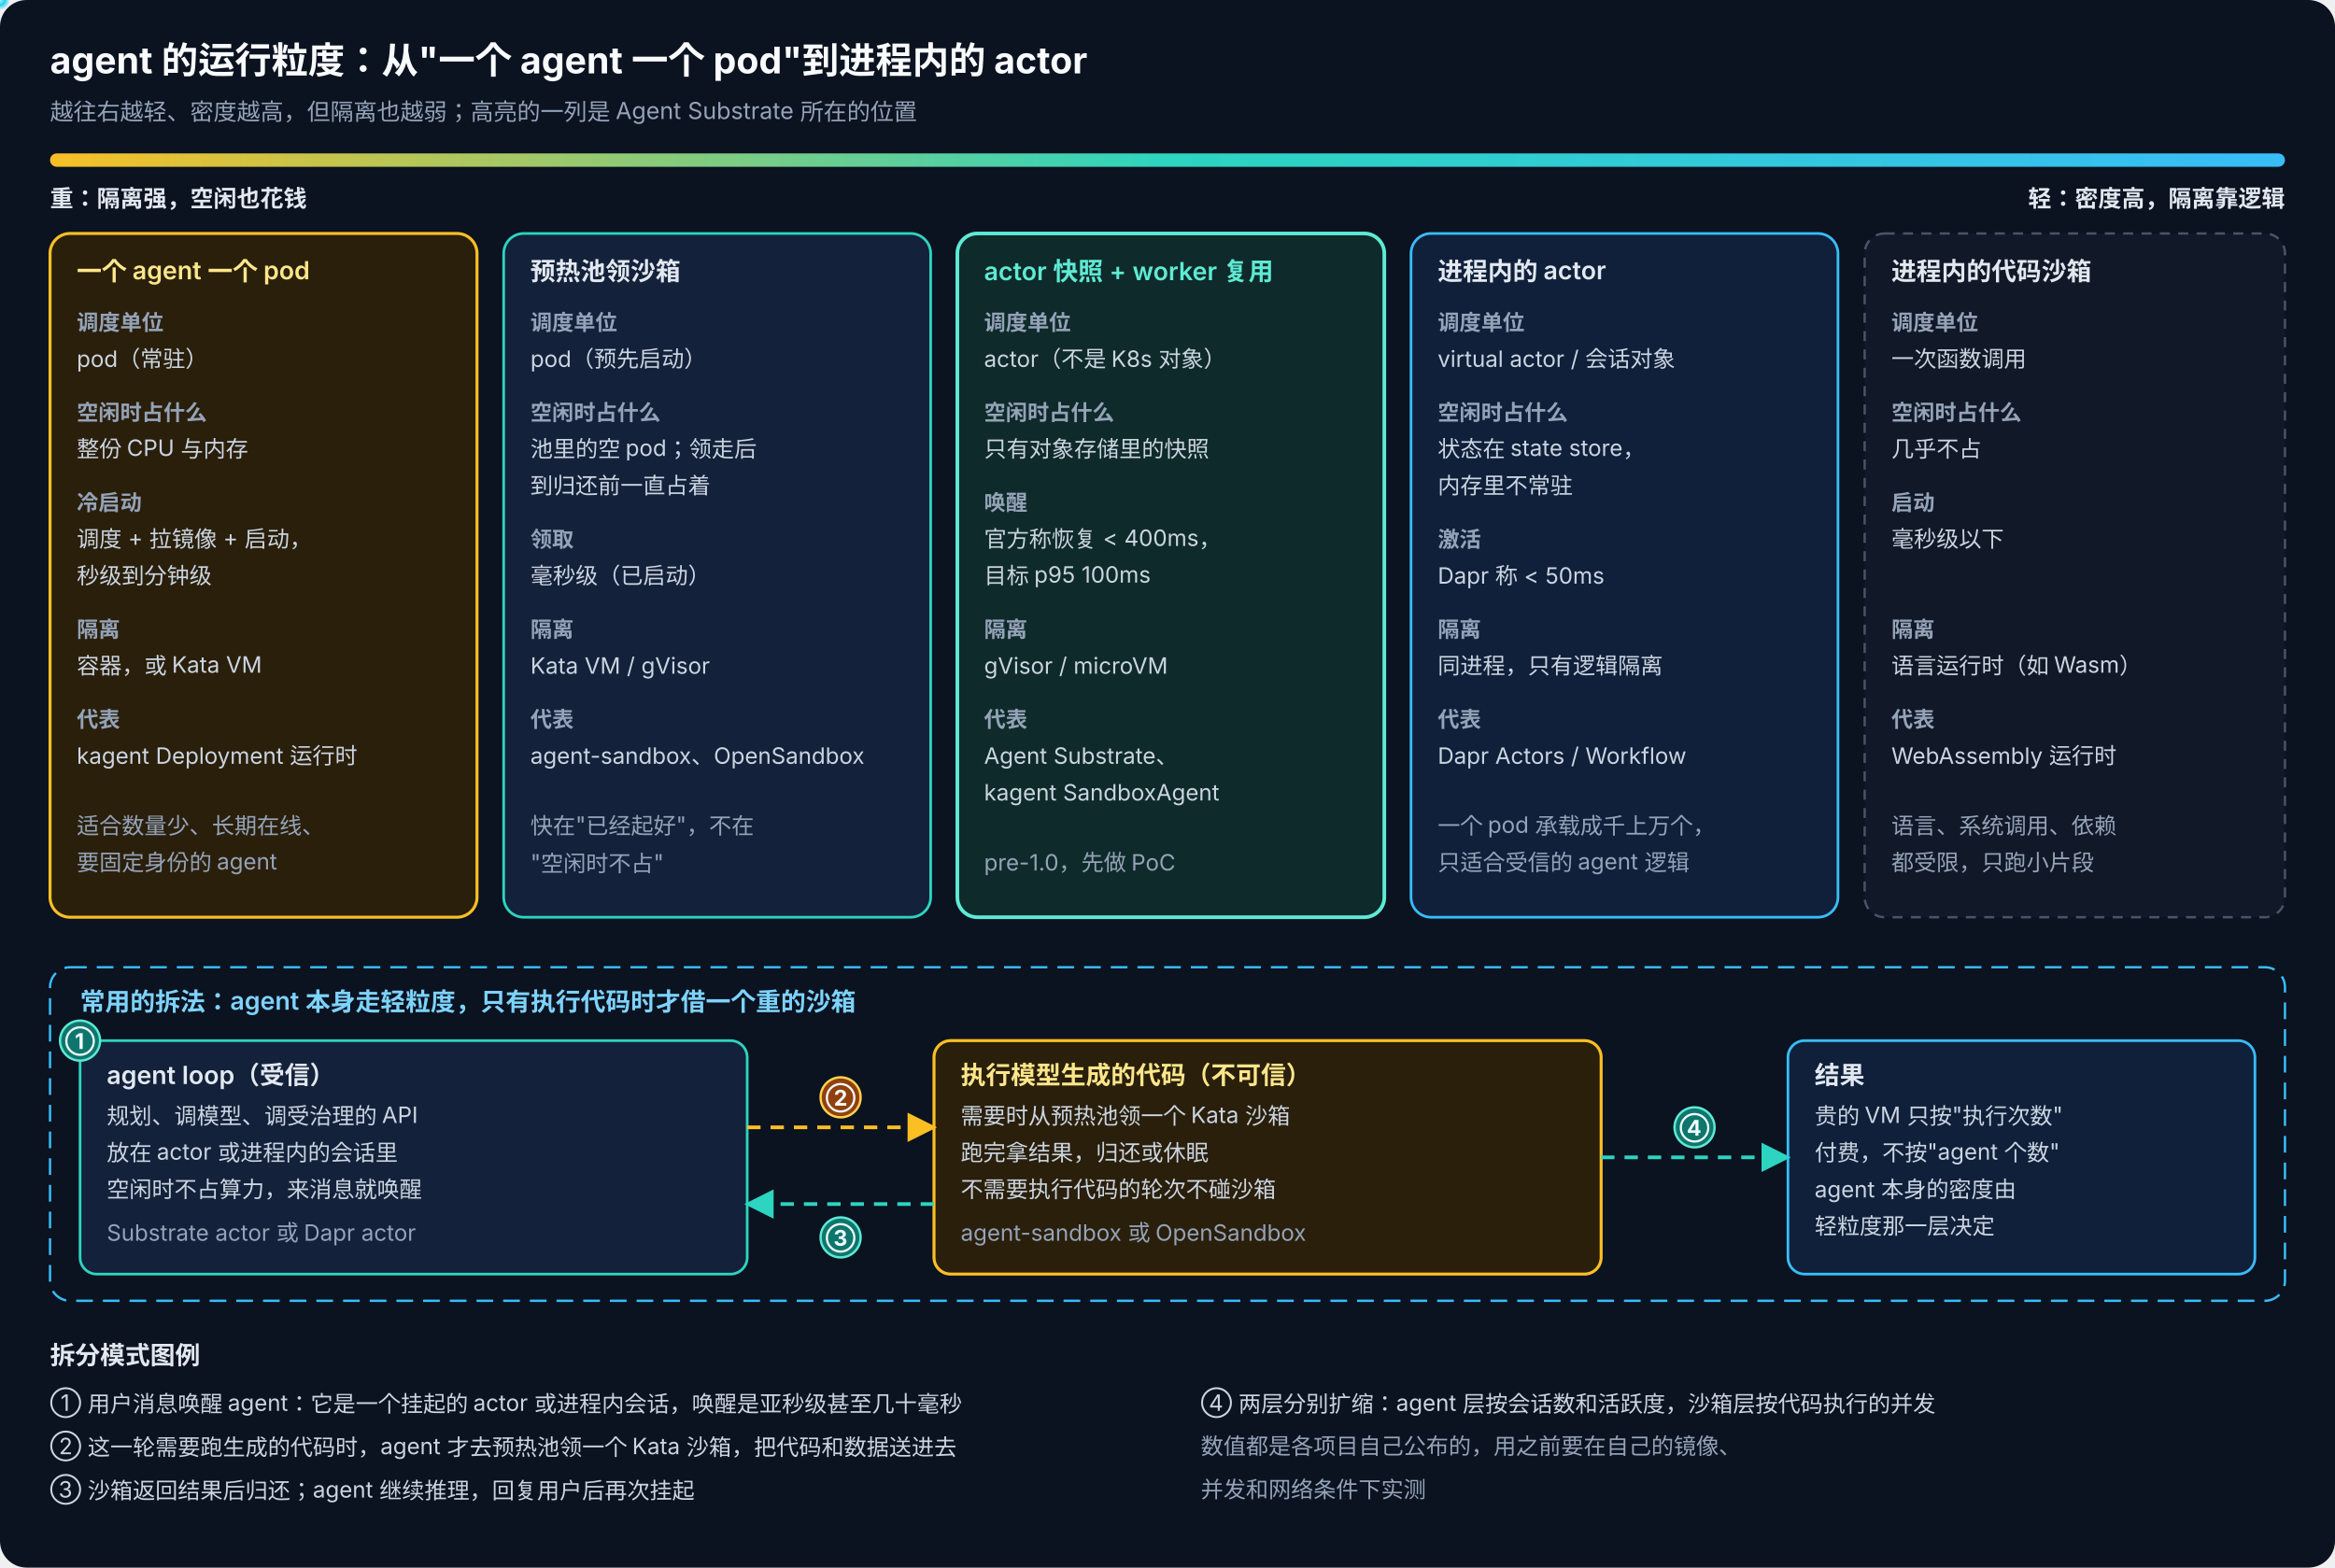
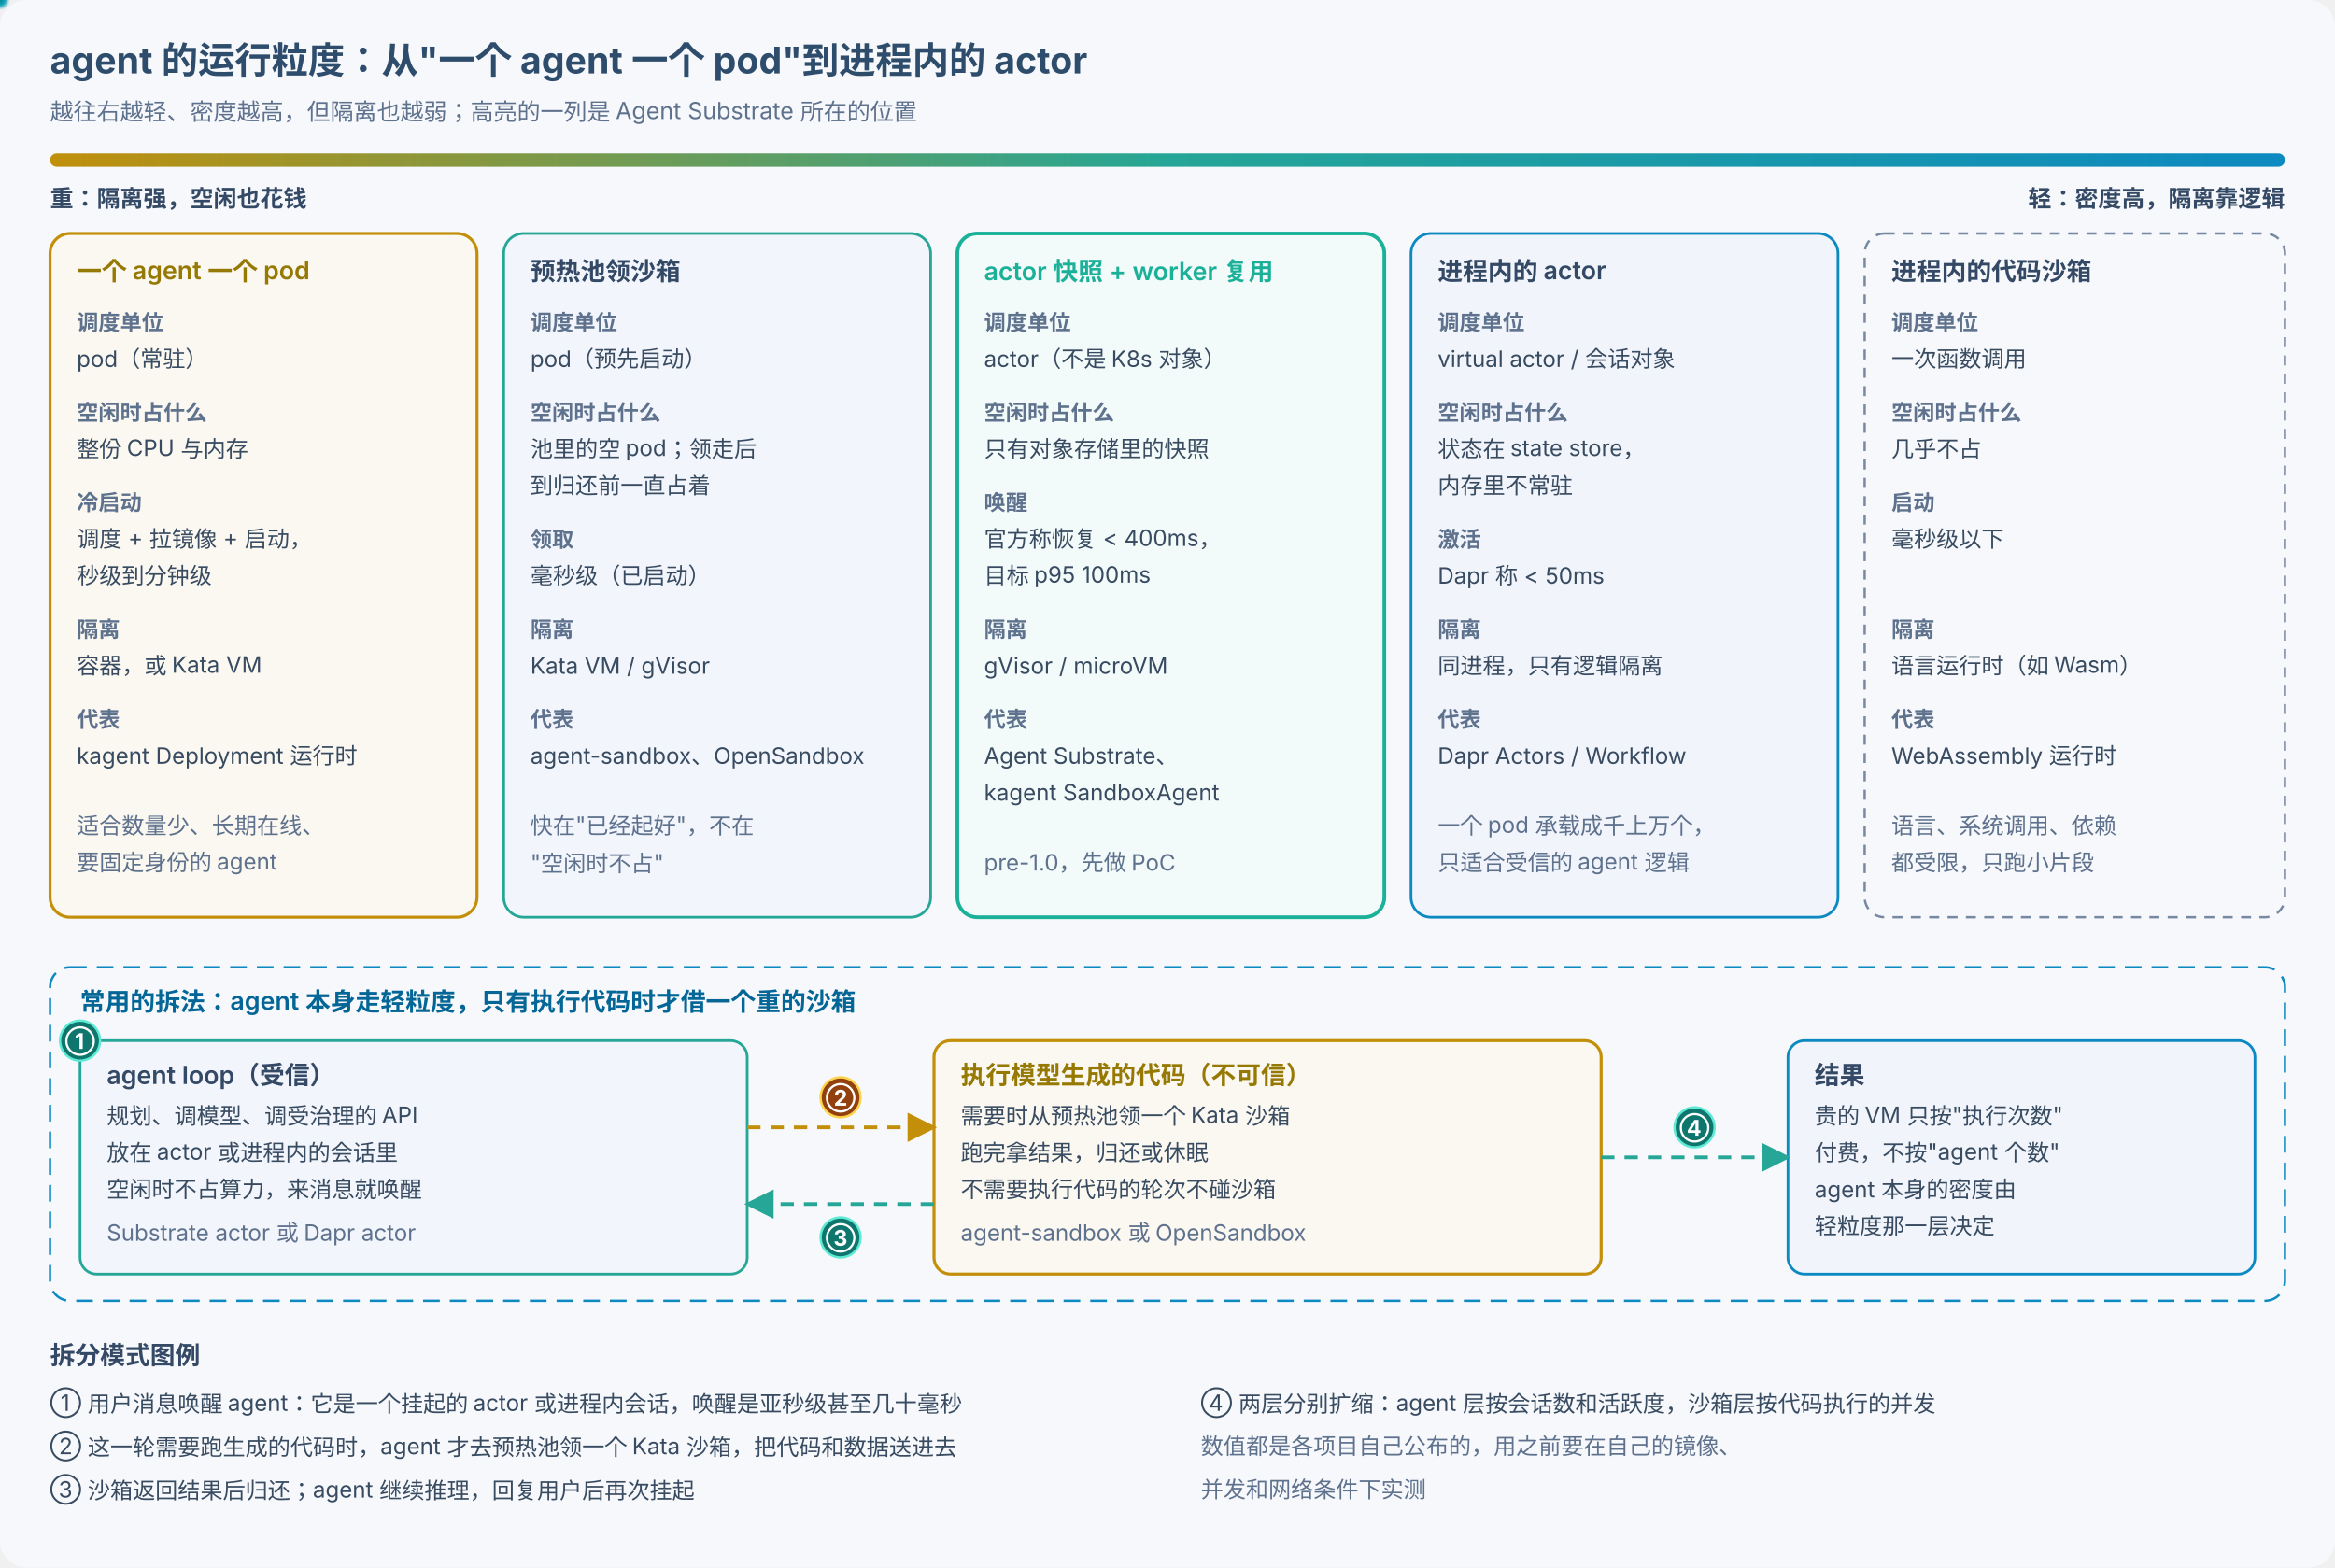
<svg xmlns="http://www.w3.org/2000/svg" viewBox="0 0 1400 940" width="1400" height="940" font-family="-apple-system, 'PingFang SC', 'Microsoft YaHei', 'Segoe UI', sans-serif">
  <defs>
    <marker id="arr" viewBox="0 0 10 10" refX="9" refY="5" markerWidth="8" markerHeight="8" orient="auto-start-reverse">
-       <path d="M0,0 L10,5 L0,10 z" fill="#2dd4bf" />
+       <path d="M0,0 L10,5 L0,10 z" fill="#26a696" />
    </marker>
    <marker id="arrW" viewBox="0 0 10 10" refX="9" refY="5" markerWidth="9" markerHeight="9" orient="auto-start-reverse">
-       <path d="M0,0 L10,5 L0,10 z" fill="#94a3b8" />
+       <path d="M0,0 L10,5 L0,10 z" fill="#5e718d" />
    </marker>
    <marker id="arrAmber" viewBox="0 0 10 10" refX="9" refY="5" markerWidth="8" markerHeight="8" orient="auto-start-reverse">
-       <path d="M0,0 L10,5 L0,10 z" fill="#fbbf24" />
+       <path d="M0,0 L10,5 L0,10 z" fill="#c38f09" />
    </marker>
    <linearGradient id="spec" x1="0" y1="0" x2="1" y2="0">
-       <stop offset="0" stop-color="#fbbf24" />
-       <stop offset="0.5" stop-color="#2dd4bf" />
-       <stop offset="1" stop-color="#38bdf8" />
+       <stop offset="0" stop-color="#c38f09" />
+       <stop offset="0.5" stop-color="#26a696" />
+       <stop offset="1" stop-color="#0c89c0" />
    </linearGradient>
    <radialGradient id="particle" cx="0.5" cy="0.5" r="0.5">
-       <stop offset="0" stop-color="#a5f3fc" />
-       <stop offset="0.5" stop-color="#22d3ee" />
-       <stop offset="1" stop-color="#22d3ee" stop-opacity="0" />
+       <stop offset="0" stop-color="#058594" />
+       <stop offset="0.5" stop-color="#13a3b9" />
+       <stop offset="1" stop-color="#13a3b9" stop-opacity="0" />
    </radialGradient>
    <style>
-       .bg { fill: #0b1220; }
-       .box { fill: #13213a; stroke: #2dd4bf; stroke-width: 1.6; }
-       .boxBlue { fill: #10203a; stroke: #38bdf8; stroke-width: 1.6; }
-       .boxGray { fill: #111827; stroke: #475569; stroke-width: 1.4; stroke-dasharray: 6 5; }
-       .boxAmber { fill: #2a1f0b; stroke: #fbbf24; stroke-width: 1.8; }
-       .boxHi { fill: #0f2a2a; stroke: #5eead4; stroke-width: 2.2; animation: pulse 2.4s ease-in-out infinite; }
-       .zone { fill: none; stroke: #38bdf8; stroke-width: 1.4; stroke-dasharray: 10 6; }
-       .zl { fill: #7dd3fc; font-size: 15px; font-weight: 600; }
-       .h { fill: #e2e8f0; font-size: 15px; font-weight: 600; }
-       .hAmber { fill: #fde68a; font-size: 15px; font-weight: 600; }
-       .hTeal { fill: #5eead4; font-size: 15px; font-weight: 600; }
-       .lbl { fill: #94a3b8; font-size: 13px; font-weight: 600; }
-       .t { fill: #cbd5e1; font-size: 13.5px; }
-       .tGray { fill: #94a3b8; font-size: 13.5px; }
-       .title { fill: #f8fafc; font-size: 22px; font-weight: 700; }
-       .sub { fill: #94a3b8; font-size: 14px; }
-       .end { fill: #e2e8f0; font-size: 14px; font-weight: 600; }
-       .flow { fill: none; stroke: #2dd4bf; stroke-width: 2.2; stroke-dasharray: 8 6; animation: dash 1.2s linear infinite; }
-       .flowAmber { fill: none; stroke: #fbbf24; stroke-width: 2.2; stroke-dasharray: 8 6; animation: dash 1.2s linear infinite; }
+       .bg { fill: #f6f8fb; }
+       .box { fill: #f2f5fb; stroke: #26a696; stroke-width: 1.6; }
+       .boxBlue { fill: #f1f5fb; stroke: #0c89c0; stroke-width: 1.6; }
+       .boxGray { fill: #f6f8fb; stroke: #7688a2; stroke-width: 1.4; stroke-dasharray: 6 5; }
+       .boxAmber { fill: #fbf8f1; stroke: #c38f09; stroke-width: 1.8; }
+       .boxHi { fill: #f2fafa; stroke: #1bb199; stroke-width: 2.2; animation: pulse 2.4s ease-in-out infinite; }
+       .zone { fill: none; stroke: #0c89c0; stroke-width: 1.4; stroke-dasharray: 10 6; }
+       .zl { fill: #036696; font-size: 15px; font-weight: 600; }
+       .h { fill: #344965; font-size: 15px; font-weight: 600; }
+       .hAmber { fill: #967903; font-size: 15px; font-weight: 600; }
+       .hTeal { fill: #1bb199; font-size: 15px; font-weight: 600; }
+       .lbl { fill: #5e718d; font-size: 13px; font-weight: 600; }
+       .t { fill: #384b61; font-size: 13.5px; }
+       .tGray { fill: #5e718d; font-size: 13.5px; }
+       .title { fill: #2e4c6b; font-size: 22px; font-weight: 700; }
+       .sub { fill: #5e718d; font-size: 14px; }
+       .end { fill: #344965; font-size: 14px; font-weight: 600; }
+       .flow { fill: none; stroke: #26a696; stroke-width: 2.2; stroke-dasharray: 8 6; animation: dash 1.2s linear infinite; }
+       .flowAmber { fill: none; stroke: #c38f09; stroke-width: 2.2; stroke-dasharray: 8 6; animation: dash 1.2s linear infinite; }
      .badge { fill: #0f766e; stroke: #5eead4; stroke-width: 1.4; }
      .badgeAmber { fill: #92400e; stroke: #fcd34d; stroke-width: 1.4; }
-       .bn { fill: #f0fdfa; font-size: 13px; font-weight: 700; text-anchor: middle; }
-       .el { fill: #cbd5e1; font-size: 13.5px; }
-       .elh { fill: #e2e8f0; font-size: 15px; font-weight: 600; }
+       .bn { fill:#ffffff; font-size: 13px; font-weight: 700; text-anchor: middle; }
+       .el { fill: #384b61; font-size: 13.5px; }
+       .elh { fill: #344965; font-size: 15px; font-weight: 600; }
      @keyframes dash { to { stroke-dashoffset: -28; } }
      @keyframes pulse { 0%,100% { stroke-opacity: 1; } 50% { stroke-opacity: 0.4; } }
    </style>
  </defs>
  <rect class="bg" width="1400" height="940" rx="16" />
  <text class="title" x="30" y="44">agent 的运行粒度：从"一个 agent 一个 pod"到进程内的 actor</text>
  <text class="sub" x="30" y="72">越往右越轻、密度越高，但隔离也越弱；高亮的一列是 Agent Substrate 所在的位置</text>
  <rect x="30" y="92" width="1340" height="8" rx="4" fill="url(#spec)" />
  <text class="end" x="30" y="124">重：隔离强，空闲也花钱</text>
  <text class="end" x="1370" y="124" text-anchor="end">轻：密度高，隔离靠逻辑</text>
  <rect class="boxAmber" x="30" y="140" width="256" height="410" rx="12" />
  <text class="hAmber" x="46" y="168">一个 agent 一个 pod</text>
  <text class="lbl" x="46" y="198">调度单位</text>
  <text class="t" x="46" y="220">pod（常驻）</text>
  <text class="lbl" x="46" y="252">空闲时占什么</text>
  <text class="t" x="46" y="274">整份 CPU 与内存</text>
  <text class="lbl" x="46" y="306">冷启动</text>
  <text class="t" x="46" y="328">调度 + 拉镜像 + 启动，</text>
  <text class="t" x="46" y="350">秒级到分钟级</text>
  <text class="lbl" x="46" y="382">隔离</text>
  <text class="t" x="46" y="404">容器，或 Kata VM</text>
  <text class="lbl" x="46" y="436">代表</text>
  <text class="t" x="46" y="458">kagent Deployment 运行时</text>
  <text class="tGray" x="46" y="500">适合数量少、长期在线、</text>
  <text class="tGray" x="46" y="522">要固定身份的 agent</text>
  <rect class="box" x="302" y="140" width="256" height="410" rx="12" />
  <text class="h" x="318" y="168">预热池领沙箱</text>
  <text class="lbl" x="318" y="198">调度单位</text>
  <text class="t" x="318" y="220">pod（预先启动）</text>
  <text class="lbl" x="318" y="252">空闲时占什么</text>
  <text class="t" x="318" y="274">池里的空 pod；领走后</text>
  <text class="t" x="318" y="296">到归还前一直占着</text>
  <text class="lbl" x="318" y="328">领取</text>
  <text class="t" x="318" y="350">毫秒级（已启动）</text>
  <text class="lbl" x="318" y="382">隔离</text>
  <text class="t" x="318" y="404">Kata VM / gVisor</text>
  <text class="lbl" x="318" y="436">代表</text>
  <text class="t" x="318" y="458">agent-sandbox、OpenSandbox</text>
  <text class="tGray" x="318" y="500">快在"已经起好"，不在</text>
  <text class="tGray" x="318" y="522">"空闲时不占"</text>
  <rect class="boxHi" x="574" y="140" width="256" height="410" rx="12" />
  <text class="hTeal" x="590" y="168">actor 快照 + worker 复用</text>
  <text class="lbl" x="590" y="198">调度单位</text>
  <text class="t" x="590" y="220">actor（不是 K8s 对象）</text>
  <text class="lbl" x="590" y="252">空闲时占什么</text>
  <text class="t" x="590" y="274">只有对象存储里的快照</text>
  <text class="lbl" x="590" y="306">唤醒</text>
  <text class="t" x="590" y="328">官方称恢复 &lt; 400ms，</text>
  <text class="t" x="590" y="350">目标 p95 100ms</text>
  <text class="lbl" x="590" y="382">隔离</text>
  <text class="t" x="590" y="404">gVisor / microVM</text>
  <text class="lbl" x="590" y="436">代表</text>
  <text class="t" x="590" y="458">Agent Substrate、</text>
  <text class="t" x="590" y="480">kagent SandboxAgent</text>
  <text class="tGray" x="590" y="522">pre-1.0，先做 PoC</text>
  <rect class="boxBlue" x="846" y="140" width="256" height="410" rx="12" />
  <text class="h" x="862" y="168">进程内的 actor</text>
  <text class="lbl" x="862" y="198">调度单位</text>
  <text class="t" x="862" y="220">virtual actor / 会话对象</text>
  <text class="lbl" x="862" y="252">空闲时占什么</text>
  <text class="t" x="862" y="274">状态在 state store，</text>
  <text class="t" x="862" y="296">内存里不常驻</text>
  <text class="lbl" x="862" y="328">激活</text>
  <text class="t" x="862" y="350">Dapr 称 &lt; 50ms</text>
  <text class="lbl" x="862" y="382">隔离</text>
  <text class="t" x="862" y="404">同进程，只有逻辑隔离</text>
  <text class="lbl" x="862" y="436">代表</text>
  <text class="t" x="862" y="458">Dapr Actors / Workflow</text>
  <text class="tGray" x="862" y="500">一个 pod 承载成千上万个，</text>
  <text class="tGray" x="862" y="522">只适合受信的 agent 逻辑</text>
  <rect class="boxGray" x="1118" y="140" width="252" height="410" rx="12" />
  <text class="h" x="1134" y="168">进程内的代码沙箱</text>
  <text class="lbl" x="1134" y="198">调度单位</text>
  <text class="t" x="1134" y="220">一次函数调用</text>
  <text class="lbl" x="1134" y="252">空闲时占什么</text>
  <text class="t" x="1134" y="274">几乎不占</text>
  <text class="lbl" x="1134" y="306">启动</text>
  <text class="t" x="1134" y="328">毫秒级以下</text>
  <text class="lbl" x="1134" y="382">隔离</text>
  <text class="t" x="1134" y="404">语言运行时（如 Wasm）</text>
  <text class="lbl" x="1134" y="436">代表</text>
  <text class="t" x="1134" y="458">WebAssembly 运行时</text>
  <text class="tGray" x="1134" y="500">语言、系统调用、依赖</text>
  <text class="tGray" x="1134" y="522">都受限，只跑小片段</text>
  <rect class="zone" x="30" y="580" width="1340" height="200" rx="12" />
  <text class="zl" x="48" y="606">常用的拆法：agent 本身走轻粒度，只有执行代码时才借一个重的沙箱</text>
  <rect class="box" x="48" y="624" width="400" height="140" rx="10" />
  <text class="h" x="64" y="650">agent loop（受信）</text>
  <text class="t" x="64" y="674">规划、调模型、调受治理的 API</text>
  <text class="t" x="64" y="696">放在 actor 或进程内的会话里</text>
  <text class="t" x="64" y="718">空闲时不占算力，来消息就唤醒</text>
  <text class="tGray" x="64" y="744">Substrate actor 或 Dapr actor</text>
  <rect class="boxAmber" x="560" y="624" width="400" height="140" rx="10" />
  <text class="hAmber" x="576" y="650">执行模型生成的代码（不可信）</text>
  <text class="t" x="576" y="674">需要时从预热池领一个 Kata 沙箱</text>
  <text class="t" x="576" y="696">跑完拿结果，归还或休眠</text>
  <text class="t" x="576" y="718">不需要执行代码的轮次不碰沙箱</text>
  <text class="tGray" x="576" y="744">agent-sandbox 或 OpenSandbox</text>
  <rect class="boxBlue" x="1072" y="624" width="280" height="140" rx="10" />
  <text class="h" x="1088" y="650">结果</text>
  <text class="t" x="1088" y="674">贵的 VM 只按"执行次数"</text>
  <text class="t" x="1088" y="696">付费，不按"agent 个数"</text>
  <text class="t" x="1088" y="718">agent 本身的密度由</text>
  <text class="t" x="1088" y="740">轻粒度那一层决定</text>
  <path class="flowAmber" d="M448,676 L560,676" marker-end="url(#arrAmber)" />
  <circle class="badgeAmber" cx="504" cy="658" r="12" />
  <text class="bn" x="504" y="663">②</text>
  <path class="flow" d="M560,722 L448,722" marker-end="url(#arr)" />
  <circle class="badge" cx="504" cy="742" r="12" />
  <text class="bn" x="504" y="747">③</text>
  <path class="flow" d="M960,694 L1072,694" marker-end="url(#arr)" />
  <circle class="badge" cx="1016" cy="676" r="12" />
  <text class="bn" x="1016" y="681">④</text>
  <circle class="badge" cx="48" cy="624" r="12" />
  <text class="bn" x="48" y="629">①</text>
  <circle r="6" fill="url(#particle)">
    <animateMotion dur="2.4s" repeatCount="indefinite" path="M448,676 L560,676" />
  </circle>
  <text class="elh" x="30" y="818">拆分模式图例</text>
  <text class="el" x="30" y="846">① 用户消息唤醒 agent：它是一个挂起的 actor 或进程内会话，唤醒是亚秒级甚至几十毫秒</text>
  <text class="el" x="30" y="872">② 这一轮需要跑生成的代码时，agent 才去预热池领一个 Kata 沙箱，把代码和数据送进去</text>
  <text class="el" x="30" y="898">③ 沙箱返回结果后归还；agent 继续推理，回复用户后再次挂起</text>
  <text class="el" x="720" y="846">④ 两层分别扩缩：agent 层按会话数和活跃度，沙箱层按代码执行的并发</text>
  <text class="tGray" x="720" y="872">数值都是各项目自己公布的，用之前要在自己的镜像、</text>
  <text class="tGray" x="720" y="898">并发和网络条件下实测</text>
</svg>
